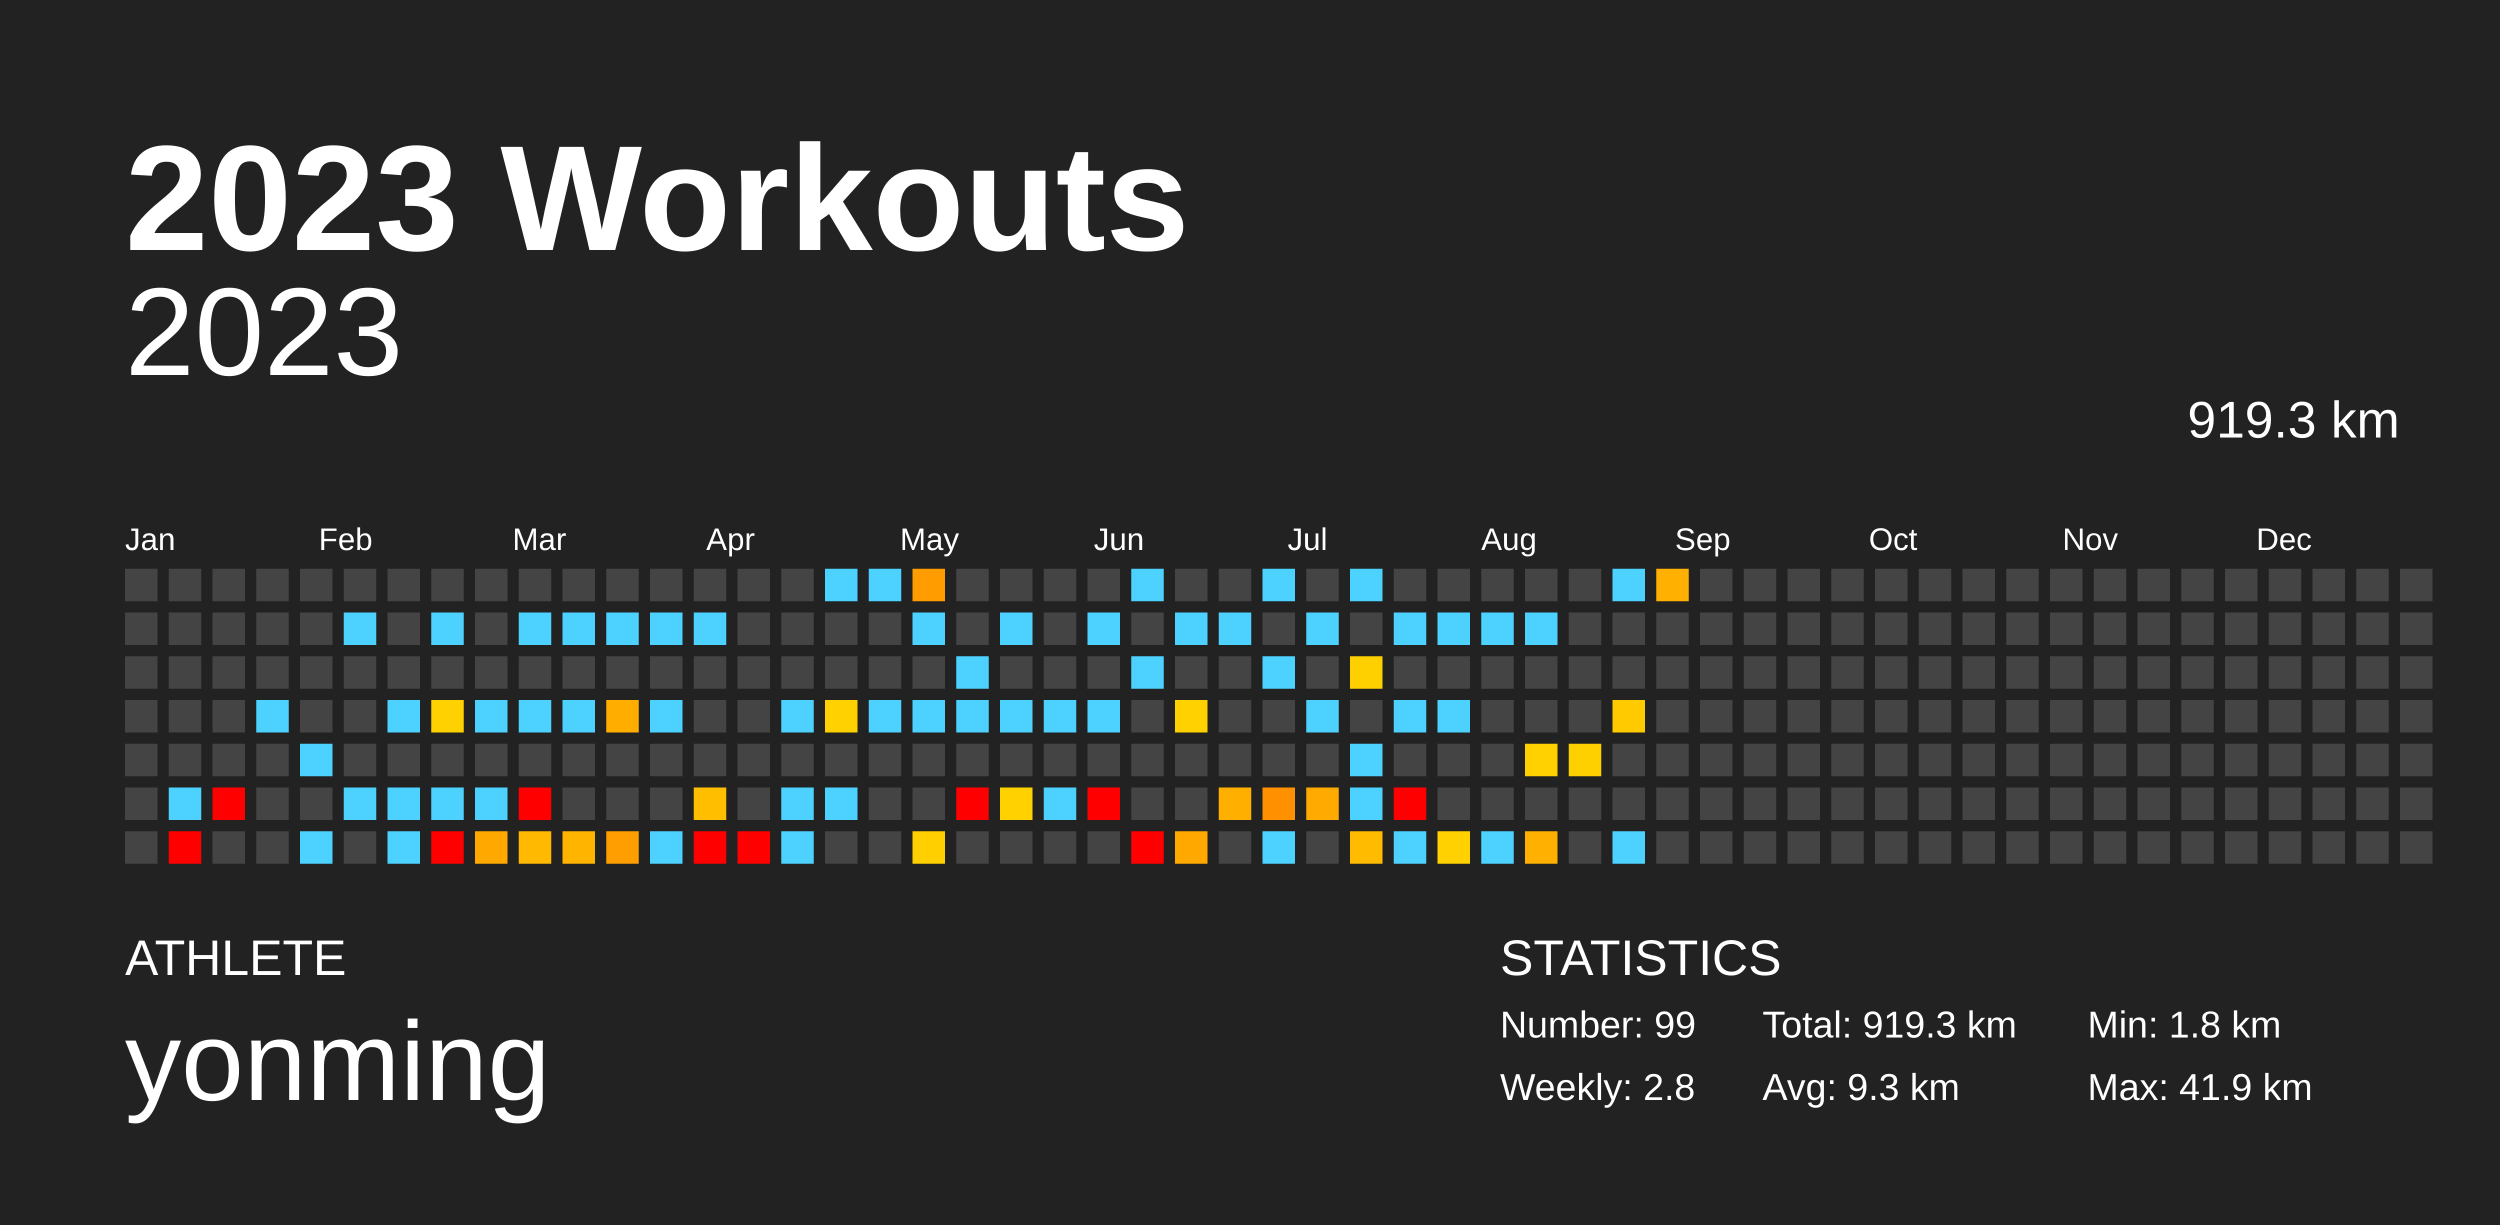
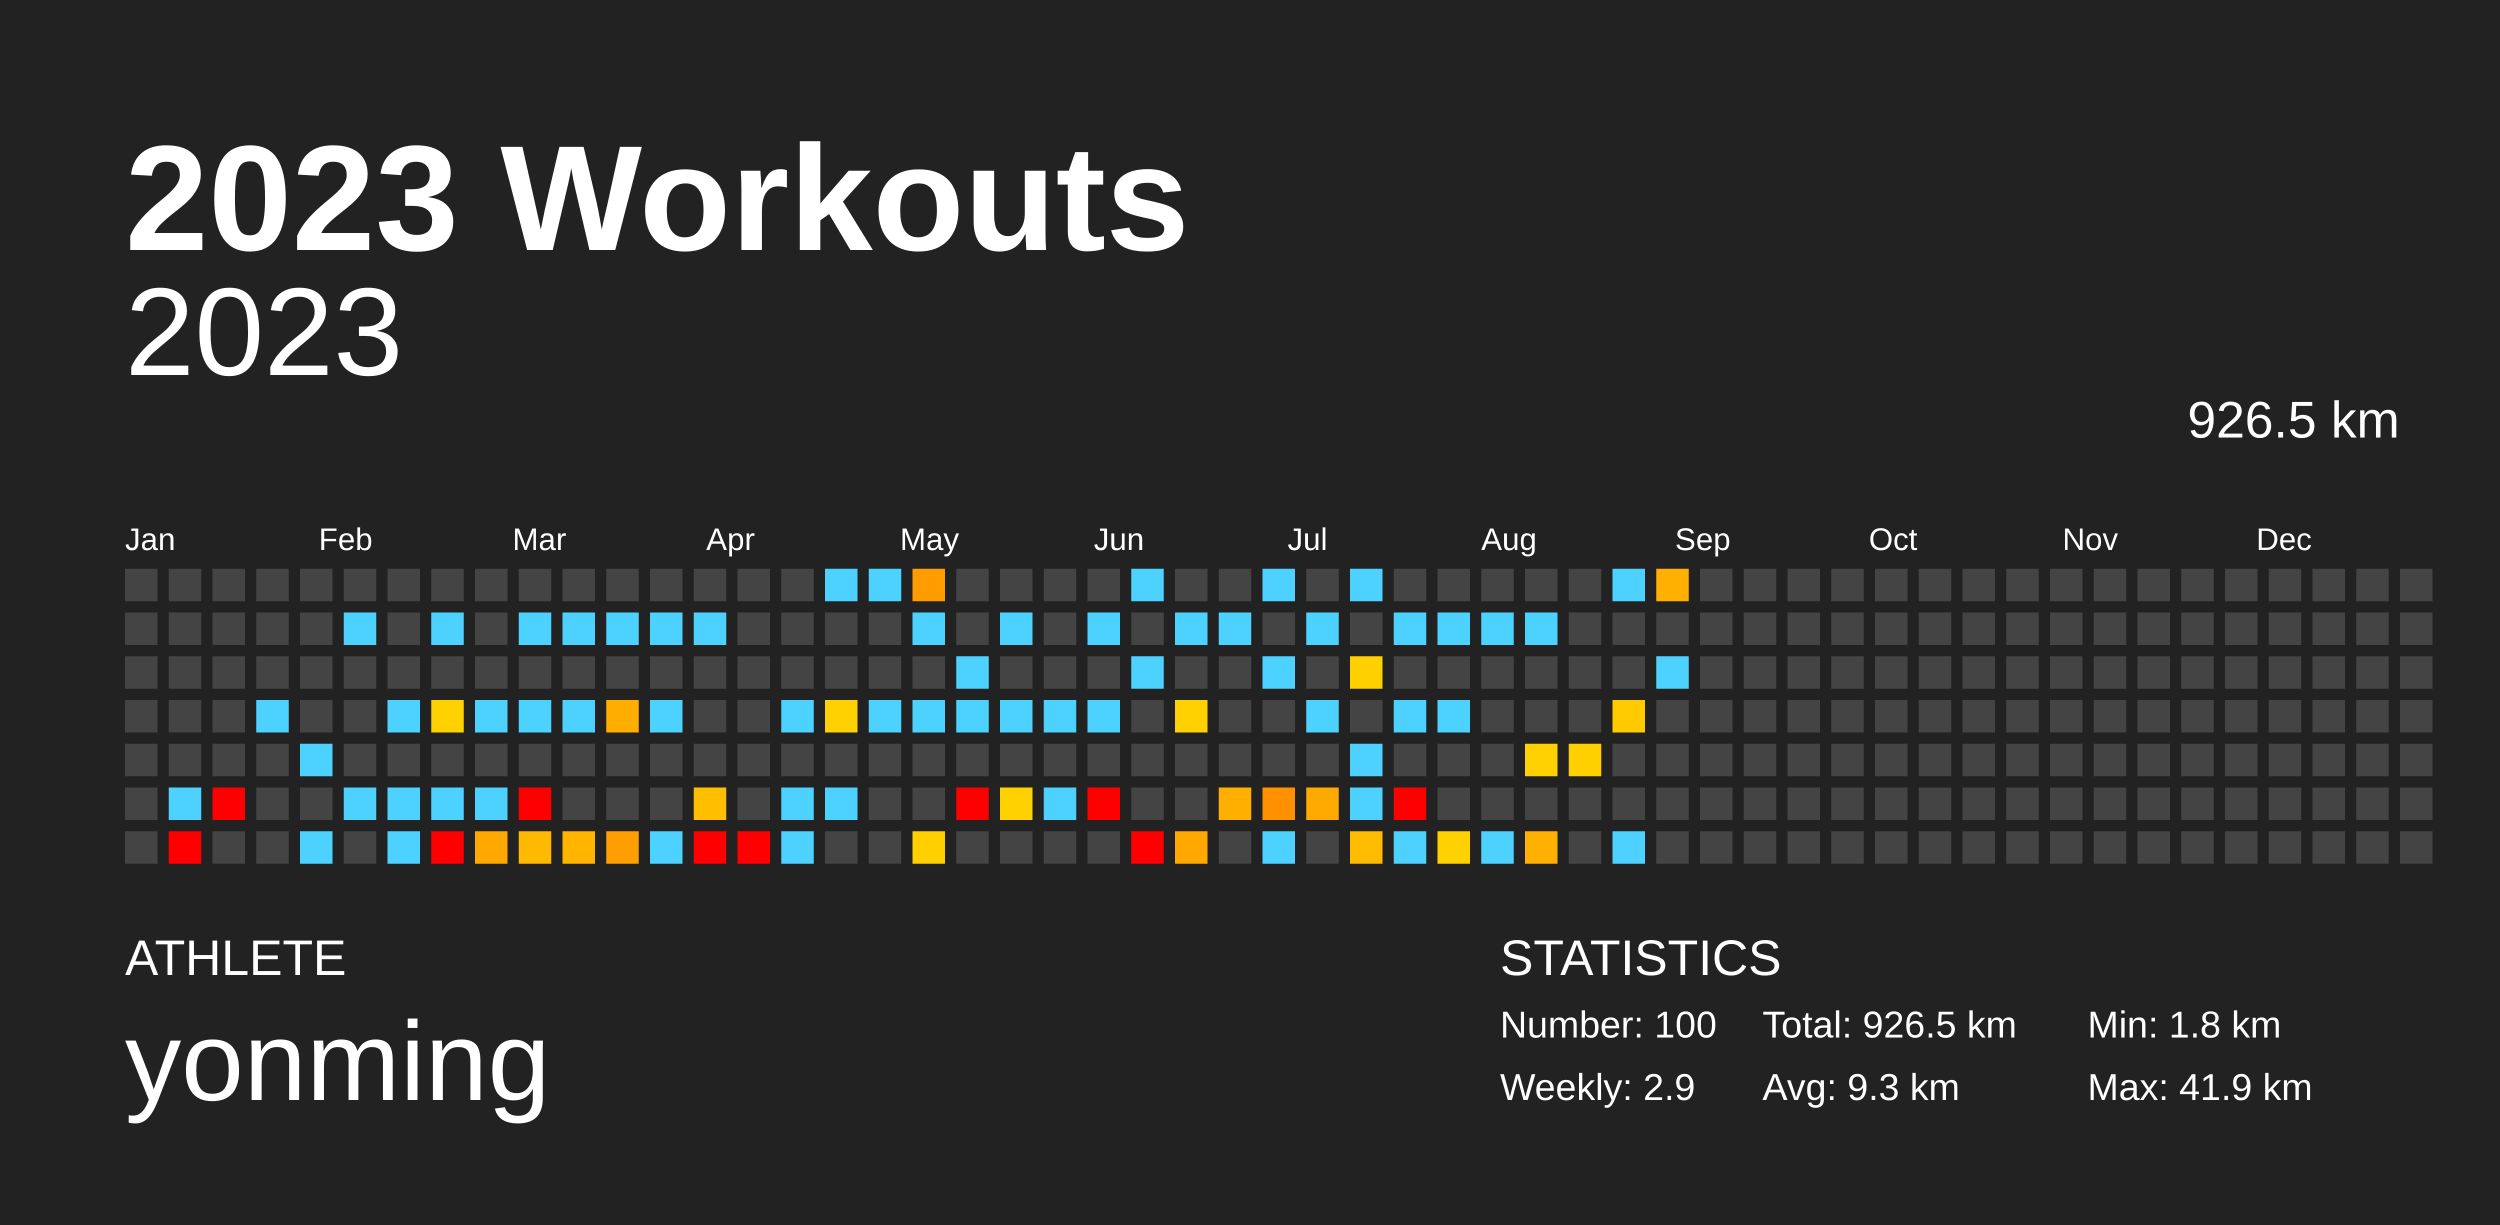
<svg xmlns="http://www.w3.org/2000/svg" baseProfile="full" height="98mm" version="1.1" viewBox="0,0,200,98" width="200mm">
  <defs />
  <rect fill="#222222" height="98" width="200" x="0" y="0" />
  <text fill="#FFFFFF" style="font-size:12px; font-family:Arial; font-weight:bold;" x="10" y="20">2023 Workouts</text>
  <text fill="#FFFFFF" style="font-size:4px; font-family:Arial" x="10" y="78">ATHLETE</text>
  <text fill="#FFFFFF" style="font-size:9px; font-family:Arial" x="10" y="88">yonming</text>
  <text fill="#FFFFFF" style="font-size:4px; font-family:Arial" x="120" y="78">STATISTICS</text>
-   <text fill="#FFFFFF" style="font-size:3px; font-family:Arial" x="120" y="83">Number: 99</text>
-   <text fill="#FFFFFF" style="font-size:3px; font-family:Arial" x="120" y="88">Weekly: 2.8</text>
-   <text fill="#FFFFFF" style="font-size:3px; font-family:Arial" x="141" y="83">Total: 919.3 km</text>
+   <text fill="#FFFFFF" style="font-size:3px; font-family:Arial" x="120" y="83">Number: 100</text>
+   <text fill="#FFFFFF" style="font-size:3px; font-family:Arial" x="120" y="88">Weekly: 2.9</text>
+   <text fill="#FFFFFF" style="font-size:3px; font-family:Arial" x="141" y="83">Total: 926.5 km</text>
  <text fill="#FFFFFF" style="font-size:3px; font-family:Arial" x="141" y="88">Avg: 9.3 km</text>
  <text fill="#FFFFFF" style="font-size:3px; font-family:Arial" x="167" y="83">Min: 1.8 km</text>
  <text fill="#FFFFFF" style="font-size:3px; font-family:Arial" x="167" y="88">Max: 41.9 km</text>
  <text alignment-baseline="hanging" fill="#FFFFFF" style="font-size:10.0px; font-family:Arial;" x="10" y="30">2023</text>
-   <text alignment-baseline="hanging" fill="#FFFFFF" style="font-size:4.125px; font-family:Arial;" x="175" y="35">919.3 km</text>
+   <text alignment-baseline="hanging" fill="#FFFFFF" style="font-size:4.125px; font-family:Arial;" x="175" y="35">926.5 km</text>
  <text fill="#FFFFFF" style="font-size:2.5px; font-family:Arial" x="10.0" y="44">Jan</text>
  <text fill="#FFFFFF" style="font-size:2.5px; font-family:Arial" x="25.5" y="44">Feb</text>
  <text fill="#FFFFFF" style="font-size:2.5px; font-family:Arial" x="41.0" y="44">Mar</text>
  <text fill="#FFFFFF" style="font-size:2.5px; font-family:Arial" x="56.5" y="44">Apr</text>
  <text fill="#FFFFFF" style="font-size:2.5px; font-family:Arial" x="72.0" y="44">May</text>
  <text fill="#FFFFFF" style="font-size:2.5px; font-family:Arial" x="87.5" y="44">Jun</text>
  <text fill="#FFFFFF" style="font-size:2.5px; font-family:Arial" x="103.0" y="44">Jul</text>
  <text fill="#FFFFFF" style="font-size:2.5px; font-family:Arial" x="118.5" y="44">Aug</text>
  <text fill="#FFFFFF" style="font-size:2.5px; font-family:Arial" x="134.0" y="44">Sep</text>
  <text fill="#FFFFFF" style="font-size:2.5px; font-family:Arial" x="149.5" y="44">Oct</text>
  <text fill="#FFFFFF" style="font-size:2.5px; font-family:Arial" x="165.0" y="44">Nov</text>
  <text fill="#FFFFFF" style="font-size:2.5px; font-family:Arial" x="180.5" y="44">Dec</text>
  <rect fill="#444444" height="2.6" width="2.6" x="10.0" y="45.5" />
  <rect fill="#444444" height="2.6" width="2.6" x="10.0" y="49.0" />
  <rect fill="#444444" height="2.6" width="2.6" x="10.0" y="52.5" />
  <rect fill="#444444" height="2.6" width="2.6" x="10.0" y="56.0" />
  <rect fill="#444444" height="2.6" width="2.6" x="10.0" y="59.5" />
  <rect fill="#444444" height="2.6" width="2.6" x="10.0" y="63.0" />
  <rect fill="#444444" height="2.6" width="2.6" x="10.0" y="66.5" />
  <rect fill="#444444" height="2.6" width="2.6" x="13.5" y="45.5" />
  <rect fill="#444444" height="2.6" width="2.6" x="13.5" y="49.0" />
  <rect fill="#444444" height="2.6" width="2.6" x="13.5" y="52.5" />
  <rect fill="#444444" height="2.6" width="2.6" x="13.5" y="56.0" />
  <rect fill="#444444" height="2.6" width="2.6" x="13.5" y="59.5" />
  <rect fill="#4dd2ff" height="2.6" width="2.6" x="13.5" y="63.0" />
  <rect fill="red" height="2.6" width="2.6" x="13.5" y="66.5" />
  <rect fill="#444444" height="2.6" width="2.6" x="17.0" y="45.5" />
  <rect fill="#444444" height="2.6" width="2.6" x="17.0" y="49.0" />
  <rect fill="#444444" height="2.6" width="2.6" x="17.0" y="52.5" />
  <rect fill="#444444" height="2.6" width="2.6" x="17.0" y="56.0" />
  <rect fill="#444444" height="2.6" width="2.6" x="17.0" y="59.5" />
  <rect fill="red" height="2.6" width="2.6" x="17.0" y="63.0" />
  <rect fill="#444444" height="2.6" width="2.6" x="17.0" y="66.5" />
  <rect fill="#444444" height="2.6" width="2.6" x="20.5" y="45.5" />
  <rect fill="#444444" height="2.6" width="2.6" x="20.5" y="49.0" />
  <rect fill="#444444" height="2.6" width="2.6" x="20.5" y="52.5" />
  <rect fill="#4dd2ff" height="2.6" width="2.6" x="20.5" y="56.0" />
  <rect fill="#444444" height="2.6" width="2.6" x="20.5" y="59.5" />
  <rect fill="#444444" height="2.6" width="2.6" x="20.5" y="63.0" />
  <rect fill="#444444" height="2.6" width="2.6" x="20.5" y="66.5" />
  <rect fill="#444444" height="2.6" width="2.6" x="24.0" y="45.5" />
  <rect fill="#444444" height="2.6" width="2.6" x="24.0" y="49.0" />
  <rect fill="#444444" height="2.6" width="2.6" x="24.0" y="52.5" />
  <rect fill="#444444" height="2.6" width="2.6" x="24.0" y="56.0" />
  <rect fill="#4dd2ff" height="2.6" width="2.6" x="24.0" y="59.5" />
  <rect fill="#444444" height="2.6" width="2.6" x="24.0" y="63.0" />
  <rect fill="#4dd2ff" height="2.6" width="2.6" x="24.0" y="66.5" />
  <rect fill="#444444" height="2.6" width="2.6" x="27.5" y="45.5" />
  <rect fill="#4dd2ff" height="2.6" width="2.6" x="27.5" y="49.0" />
  <rect fill="#444444" height="2.6" width="2.6" x="27.5" y="52.5" />
  <rect fill="#444444" height="2.6" width="2.6" x="27.5" y="56.0" />
  <rect fill="#444444" height="2.6" width="2.6" x="27.5" y="59.5" />
  <rect fill="#4dd2ff" height="2.6" width="2.6" x="27.5" y="63.0" />
  <rect fill="#444444" height="2.6" width="2.6" x="27.5" y="66.5" />
  <rect fill="#444444" height="2.6" width="2.6" x="31.0" y="45.5" />
  <rect fill="#444444" height="2.6" width="2.6" x="31.0" y="49.0" />
  <rect fill="#444444" height="2.6" width="2.6" x="31.0" y="52.5" />
  <rect fill="#4dd2ff" height="2.6" width="2.6" x="31.0" y="56.0" />
  <rect fill="#444444" height="2.6" width="2.6" x="31.0" y="59.5" />
  <rect fill="#4dd2ff" height="2.6" width="2.6" x="31.0" y="63.0" />
  <rect fill="#4dd2ff" height="2.6" width="2.6" x="31.0" y="66.5" />
  <rect fill="#444444" height="2.6" width="2.6" x="34.5" y="45.5" />
  <rect fill="#4dd2ff" height="2.6" width="2.6" x="34.5" y="49.0" />
  <rect fill="#444444" height="2.6" width="2.6" x="34.5" y="52.5" />
  <rect fill="#ffd100" height="2.6" width="2.6" x="34.5" y="56.0" />
  <rect fill="#444444" height="2.6" width="2.6" x="34.5" y="59.5" />
  <rect fill="#4dd2ff" height="2.6" width="2.6" x="34.5" y="63.0" />
  <rect fill="red" height="2.6" width="2.6" x="34.5" y="66.5" />
  <rect fill="#444444" height="2.6" width="2.6" x="38.0" y="45.5" />
  <rect fill="#444444" height="2.6" width="2.6" x="38.0" y="49.0" />
  <rect fill="#444444" height="2.6" width="2.6" x="38.0" y="52.5" />
  <rect fill="#4dd2ff" height="2.6" width="2.6" x="38.0" y="56.0" />
  <rect fill="#444444" height="2.6" width="2.6" x="38.0" y="59.5" />
  <rect fill="#4dd2ff" height="2.6" width="2.6" x="38.0" y="63.0" />
  <rect fill="#ffa900" height="2.6" width="2.6" x="38.0" y="66.5" />
  <rect fill="#444444" height="2.6" width="2.6" x="41.5" y="45.5" />
  <rect fill="#4dd2ff" height="2.6" width="2.6" x="41.5" y="49.0" />
  <rect fill="#444444" height="2.6" width="2.6" x="41.5" y="52.5" />
  <rect fill="#4dd2ff" height="2.6" width="2.6" x="41.5" y="56.0" />
  <rect fill="#444444" height="2.6" width="2.6" x="41.5" y="59.5" />
  <rect fill="red" height="2.6" width="2.6" x="41.5" y="63.0" />
  <rect fill="#ffb900" height="2.6" width="2.6" x="41.5" y="66.5" />
  <rect fill="#444444" height="2.6" width="2.6" x="45.0" y="45.5" />
  <rect fill="#4dd2ff" height="2.6" width="2.6" x="45.0" y="49.0" />
  <rect fill="#444444" height="2.6" width="2.6" x="45.0" y="52.5" />
  <rect fill="#4dd2ff" height="2.6" width="2.6" x="45.0" y="56.0" />
  <rect fill="#444444" height="2.6" width="2.6" x="45.0" y="59.5" />
  <rect fill="#444444" height="2.6" width="2.6" x="45.0" y="63.0" />
  <rect fill="#ffb400" height="2.6" width="2.6" x="45.0" y="66.5" />
  <rect fill="#444444" height="2.6" width="2.6" x="48.5" y="45.5" />
  <rect fill="#4dd2ff" height="2.6" width="2.6" x="48.5" y="49.0" />
  <rect fill="#444444" height="2.6" width="2.6" x="48.5" y="52.5" />
  <rect fill="#ffae00" height="2.6" width="2.6" x="48.5" y="56.0" />
  <rect fill="#444444" height="2.6" width="2.6" x="48.5" y="59.5" />
  <rect fill="#444444" height="2.6" width="2.6" x="48.5" y="63.0" />
  <rect fill="#ff9e00" height="2.6" width="2.6" x="48.5" y="66.5" />
  <rect fill="#444444" height="2.6" width="2.6" x="52.0" y="45.5" />
  <rect fill="#4dd2ff" height="2.6" width="2.6" x="52.0" y="49.0" />
  <rect fill="#444444" height="2.6" width="2.6" x="52.0" y="52.5" />
  <rect fill="#4dd2ff" height="2.6" width="2.6" x="52.0" y="56.0" />
  <rect fill="#444444" height="2.6" width="2.6" x="52.0" y="59.5" />
  <rect fill="#444444" height="2.6" width="2.6" x="52.0" y="63.0" />
  <rect fill="#4dd2ff" height="2.6" width="2.6" x="52.0" y="66.5" />
  <rect fill="#444444" height="2.6" width="2.6" x="55.5" y="45.5" />
  <rect fill="#4dd2ff" height="2.6" width="2.6" x="55.5" y="49.0" />
  <rect fill="#444444" height="2.6" width="2.6" x="55.5" y="52.5" />
  <rect fill="#444444" height="2.6" width="2.6" x="55.5" y="56.0" />
  <rect fill="#444444" height="2.6" width="2.6" x="55.5" y="59.5" />
  <rect fill="#ffbf00" height="2.6" width="2.6" x="55.5" y="63.0" />
  <rect fill="red" height="2.6" width="2.6" x="55.5" y="66.5" />
  <rect fill="#444444" height="2.6" width="2.6" x="59.0" y="45.5" />
  <rect fill="#444444" height="2.6" width="2.6" x="59.0" y="49.0" />
  <rect fill="#444444" height="2.6" width="2.6" x="59.0" y="52.5" />
  <rect fill="#444444" height="2.6" width="2.6" x="59.0" y="56.0" />
  <rect fill="#444444" height="2.6" width="2.6" x="59.0" y="59.5" />
  <rect fill="#444444" height="2.6" width="2.6" x="59.0" y="63.0" />
  <rect fill="red" height="2.6" width="2.6" x="59.0" y="66.5" />
  <rect fill="#444444" height="2.6" width="2.6" x="62.5" y="45.5" />
  <rect fill="#444444" height="2.6" width="2.6" x="62.5" y="49.0" />
  <rect fill="#444444" height="2.6" width="2.6" x="62.5" y="52.5" />
  <rect fill="#4dd2ff" height="2.6" width="2.6" x="62.5" y="56.0" />
  <rect fill="#444444" height="2.6" width="2.6" x="62.5" y="59.5" />
  <rect fill="#4dd2ff" height="2.6" width="2.6" x="62.5" y="63.0" />
  <rect fill="#4dd2ff" height="2.6" width="2.6" x="62.5" y="66.5" />
  <rect fill="#4dd2ff" height="2.6" width="2.6" x="66.0" y="45.5" />
  <rect fill="#444444" height="2.6" width="2.6" x="66.0" y="49.0" />
  <rect fill="#444444" height="2.6" width="2.6" x="66.0" y="52.5" />
  <rect fill="#ffd100" height="2.6" width="2.6" x="66.0" y="56.0" />
  <rect fill="#444444" height="2.6" width="2.6" x="66.0" y="59.5" />
  <rect fill="#4dd2ff" height="2.6" width="2.6" x="66.0" y="63.0" />
  <rect fill="#444444" height="2.6" width="2.6" x="66.0" y="66.5" />
  <rect fill="#4dd2ff" height="2.6" width="2.6" x="69.5" y="45.5" />
  <rect fill="#444444" height="2.6" width="2.6" x="69.5" y="49.0" />
  <rect fill="#444444" height="2.6" width="2.6" x="69.5" y="52.5" />
  <rect fill="#4dd2ff" height="2.6" width="2.6" x="69.5" y="56.0" />
  <rect fill="#444444" height="2.6" width="2.6" x="69.5" y="59.5" />
  <rect fill="#444444" height="2.6" width="2.6" x="69.5" y="63.0" />
  <rect fill="#444444" height="2.6" width="2.6" x="69.5" y="66.5" />
  <rect fill="#ff9c00" height="2.6" width="2.6" x="73.0" y="45.5" />
  <rect fill="#4dd2ff" height="2.6" width="2.6" x="73.0" y="49.0" />
  <rect fill="#444444" height="2.6" width="2.6" x="73.0" y="52.5" />
  <rect fill="#4dd2ff" height="2.6" width="2.6" x="73.0" y="56.0" />
  <rect fill="#444444" height="2.6" width="2.6" x="73.0" y="59.5" />
  <rect fill="#444444" height="2.6" width="2.6" x="73.0" y="63.0" />
  <rect fill="#ffcf00" height="2.6" width="2.6" x="73.0" y="66.5" />
  <rect fill="#444444" height="2.6" width="2.6" x="76.5" y="45.5" />
  <rect fill="#444444" height="2.6" width="2.6" x="76.5" y="49.0" />
  <rect fill="#4dd2ff" height="2.6" width="2.6" x="76.5" y="52.5" />
  <rect fill="#4dd2ff" height="2.6" width="2.6" x="76.5" y="56.0" />
  <rect fill="#444444" height="2.6" width="2.6" x="76.5" y="59.5" />
  <rect fill="red" height="2.6" width="2.6" x="76.5" y="63.0" />
  <rect fill="#444444" height="2.6" width="2.6" x="76.5" y="66.5" />
  <rect fill="#444444" height="2.6" width="2.6" x="80.0" y="45.5" />
  <rect fill="#4dd2ff" height="2.6" width="2.6" x="80.0" y="49.0" />
  <rect fill="#444444" height="2.6" width="2.6" x="80.0" y="52.5" />
  <rect fill="#4dd2ff" height="2.6" width="2.6" x="80.0" y="56.0" />
  <rect fill="#444444" height="2.6" width="2.6" x="80.0" y="59.5" />
  <rect fill="#ffd100" height="2.6" width="2.6" x="80.0" y="63.0" />
  <rect fill="#444444" height="2.6" width="2.6" x="80.0" y="66.5" />
  <rect fill="#444444" height="2.6" width="2.6" x="83.5" y="45.5" />
  <rect fill="#444444" height="2.6" width="2.6" x="83.5" y="49.0" />
  <rect fill="#444444" height="2.6" width="2.6" x="83.5" y="52.5" />
  <rect fill="#4dd2ff" height="2.6" width="2.6" x="83.5" y="56.0" />
  <rect fill="#444444" height="2.6" width="2.6" x="83.5" y="59.5" />
  <rect fill="#4dd2ff" height="2.6" width="2.6" x="83.5" y="63.0" />
  <rect fill="#444444" height="2.6" width="2.6" x="83.5" y="66.5" />
  <rect fill="#444444" height="2.6" width="2.6" x="87.0" y="45.5" />
  <rect fill="#4dd2ff" height="2.6" width="2.6" x="87.0" y="49.0" />
  <rect fill="#444444" height="2.6" width="2.6" x="87.0" y="52.5" />
  <rect fill="#4dd2ff" height="2.6" width="2.6" x="87.0" y="56.0" />
  <rect fill="#444444" height="2.6" width="2.6" x="87.0" y="59.5" />
  <rect fill="red" height="2.6" width="2.6" x="87.0" y="63.0" />
  <rect fill="#444444" height="2.6" width="2.6" x="87.0" y="66.5" />
  <rect fill="#4dd2ff" height="2.6" width="2.6" x="90.5" y="45.5" />
  <rect fill="#444444" height="2.6" width="2.6" x="90.5" y="49.0" />
  <rect fill="#4dd2ff" height="2.6" width="2.6" x="90.5" y="52.5" />
  <rect fill="#444444" height="2.6" width="2.6" x="90.5" y="56.0" />
  <rect fill="#444444" height="2.6" width="2.6" x="90.5" y="59.5" />
  <rect fill="#444444" height="2.6" width="2.6" x="90.5" y="63.0" />
  <rect fill="red" height="2.6" width="2.6" x="90.5" y="66.5" />
  <rect fill="#444444" height="2.6" width="2.6" x="94.0" y="45.5" />
  <rect fill="#4dd2ff" height="2.6" width="2.6" x="94.0" y="49.0" />
  <rect fill="#444444" height="2.6" width="2.6" x="94.0" y="52.5" />
  <rect fill="#ffd100" height="2.6" width="2.6" x="94.0" y="56.0" />
  <rect fill="#444444" height="2.6" width="2.6" x="94.0" y="59.5" />
  <rect fill="#444444" height="2.6" width="2.6" x="94.0" y="63.0" />
  <rect fill="#ffa900" height="2.6" width="2.6" x="94.0" y="66.5" />
  <rect fill="#444444" height="2.6" width="2.6" x="97.5" y="45.5" />
  <rect fill="#4dd2ff" height="2.6" width="2.6" x="97.5" y="49.0" />
  <rect fill="#444444" height="2.6" width="2.6" x="97.5" y="52.5" />
  <rect fill="#444444" height="2.6" width="2.6" x="97.5" y="56.0" />
  <rect fill="#444444" height="2.6" width="2.6" x="97.5" y="59.5" />
  <rect fill="#ffaf00" height="2.6" width="2.6" x="97.5" y="63.0" />
  <rect fill="#444444" height="2.6" width="2.6" x="97.5" y="66.5" />
  <rect fill="#4dd2ff" height="2.6" width="2.6" x="101.0" y="45.5" />
  <rect fill="#444444" height="2.6" width="2.6" x="101.0" y="49.0" />
  <rect fill="#4dd2ff" height="2.6" width="2.6" x="101.0" y="52.5" />
  <rect fill="#444444" height="2.6" width="2.6" x="101.0" y="56.0" />
  <rect fill="#444444" height="2.6" width="2.6" x="101.0" y="59.5" />
  <rect fill="#ff9100" height="2.6" width="2.6" x="101.0" y="63.0" />
  <rect fill="#4dd2ff" height="2.6" width="2.6" x="101.0" y="66.5" />
  <rect fill="#444444" height="2.6" width="2.6" x="104.5" y="45.5" />
  <rect fill="#4dd2ff" height="2.6" width="2.6" x="104.5" y="49.0" />
  <rect fill="#444444" height="2.6" width="2.6" x="104.5" y="52.5" />
  <rect fill="#4dd2ff" height="2.6" width="2.6" x="104.5" y="56.0" />
  <rect fill="#444444" height="2.6" width="2.6" x="104.5" y="59.5" />
  <rect fill="#ffaa00" height="2.6" width="2.6" x="104.5" y="63.0" />
  <rect fill="#444444" height="2.6" width="2.6" x="104.5" y="66.5" />
  <rect fill="#4dd2ff" height="2.6" width="2.6" x="108.0" y="45.5" />
  <rect fill="#444444" height="2.6" width="2.6" x="108.0" y="49.0" />
  <rect fill="#ffd000" height="2.6" width="2.6" x="108.0" y="52.5" />
  <rect fill="#444444" height="2.6" width="2.6" x="108.0" y="56.0" />
  <rect fill="#4dd2ff" height="2.6" width="2.6" x="108.0" y="59.5" />
  <rect fill="#4dd2ff" height="2.6" width="2.6" x="108.0" y="63.0" />
  <rect fill="#ffbb00" height="2.6" width="2.6" x="108.0" y="66.5" />
  <rect fill="#444444" height="2.6" width="2.6" x="111.5" y="45.5" />
  <rect fill="#4dd2ff" height="2.6" width="2.6" x="111.5" y="49.0" />
  <rect fill="#444444" height="2.6" width="2.6" x="111.5" y="52.5" />
  <rect fill="#4dd2ff" height="2.6" width="2.6" x="111.5" y="56.0" />
  <rect fill="#444444" height="2.6" width="2.6" x="111.5" y="59.5" />
  <rect fill="red" height="2.6" width="2.6" x="111.5" y="63.0" />
  <rect fill="#4dd2ff" height="2.6" width="2.6" x="111.5" y="66.5" />
  <rect fill="#444444" height="2.6" width="2.6" x="115.0" y="45.5" />
  <rect fill="#4dd2ff" height="2.6" width="2.6" x="115.0" y="49.0" />
  <rect fill="#444444" height="2.6" width="2.6" x="115.0" y="52.5" />
  <rect fill="#4dd2ff" height="2.6" width="2.6" x="115.0" y="56.0" />
  <rect fill="#444444" height="2.6" width="2.6" x="115.0" y="59.5" />
  <rect fill="#444444" height="2.6" width="2.6" x="115.0" y="63.0" />
  <rect fill="#ffd100" height="2.6" width="2.6" x="115.0" y="66.5" />
  <rect fill="#444444" height="2.6" width="2.6" x="118.5" y="45.5" />
  <rect fill="#4dd2ff" height="2.6" width="2.6" x="118.5" y="49.0" />
  <rect fill="#444444" height="2.6" width="2.6" x="118.5" y="52.5" />
  <rect fill="#444444" height="2.6" width="2.6" x="118.5" y="56.0" />
  <rect fill="#444444" height="2.6" width="2.6" x="118.5" y="59.5" />
  <rect fill="#444444" height="2.6" width="2.6" x="118.5" y="63.0" />
  <rect fill="#4dd2ff" height="2.6" width="2.6" x="118.5" y="66.5" />
  <rect fill="#444444" height="2.6" width="2.6" x="122.0" y="45.5" />
  <rect fill="#4dd2ff" height="2.6" width="2.6" x="122.0" y="49.0" />
  <rect fill="#444444" height="2.6" width="2.6" x="122.0" y="52.5" />
  <rect fill="#444444" height="2.6" width="2.6" x="122.0" y="56.0" />
  <rect fill="#ffd100" height="2.6" width="2.6" x="122.0" y="59.5" />
  <rect fill="#444444" height="2.6" width="2.6" x="122.0" y="63.0" />
  <rect fill="#ffb000" height="2.6" width="2.6" x="122.0" y="66.5" />
  <rect fill="#444444" height="2.6" width="2.6" x="125.5" y="45.5" />
  <rect fill="#444444" height="2.6" width="2.6" x="125.5" y="49.0" />
  <rect fill="#444444" height="2.6" width="2.6" x="125.5" y="52.5" />
  <rect fill="#444444" height="2.6" width="2.6" x="125.5" y="56.0" />
  <rect fill="#ffd000" height="2.6" width="2.6" x="125.5" y="59.5" />
  <rect fill="#444444" height="2.6" width="2.6" x="125.5" y="63.0" />
  <rect fill="#444444" height="2.6" width="2.6" x="125.5" y="66.5" />
  <rect fill="#4dd2ff" height="2.6" width="2.6" x="129.0" y="45.5" />
  <rect fill="#444444" height="2.6" width="2.6" x="129.0" y="49.0" />
  <rect fill="#444444" height="2.6" width="2.6" x="129.0" y="52.5" />
  <rect fill="#ffca00" height="2.6" width="2.6" x="129.0" y="56.0" />
  <rect fill="#444444" height="2.6" width="2.6" x="129.0" y="59.5" />
  <rect fill="#444444" height="2.6" width="2.6" x="129.0" y="63.0" />
  <rect fill="#4dd2ff" height="2.6" width="2.6" x="129.0" y="66.5" />
  <rect fill="#ffb000" height="2.6" width="2.6" x="132.5" y="45.5" />
  <rect fill="#444444" height="2.6" width="2.6" x="132.5" y="49.0" />
-   <rect fill="#444444" height="2.6" width="2.6" x="132.5" y="52.5" />
+   <rect fill="#4dd2ff" height="2.6" width="2.6" x="132.5" y="52.5" />
  <rect fill="#444444" height="2.6" width="2.6" x="132.5" y="56.0" />
  <rect fill="#444444" height="2.6" width="2.6" x="132.5" y="59.5" />
  <rect fill="#444444" height="2.6" width="2.6" x="132.5" y="63.0" />
  <rect fill="#444444" height="2.6" width="2.6" x="132.5" y="66.5" />
  <rect fill="#444444" height="2.6" width="2.6" x="136.0" y="45.5" />
  <rect fill="#444444" height="2.6" width="2.6" x="136.0" y="49.0" />
  <rect fill="#444444" height="2.6" width="2.6" x="136.0" y="52.5" />
  <rect fill="#444444" height="2.6" width="2.6" x="136.0" y="56.0" />
  <rect fill="#444444" height="2.6" width="2.6" x="136.0" y="59.5" />
  <rect fill="#444444" height="2.6" width="2.6" x="136.0" y="63.0" />
  <rect fill="#444444" height="2.6" width="2.6" x="136.0" y="66.5" />
  <rect fill="#444444" height="2.6" width="2.6" x="139.5" y="45.5" />
  <rect fill="#444444" height="2.6" width="2.6" x="139.5" y="49.0" />
  <rect fill="#444444" height="2.6" width="2.6" x="139.5" y="52.5" />
  <rect fill="#444444" height="2.6" width="2.6" x="139.5" y="56.0" />
  <rect fill="#444444" height="2.6" width="2.6" x="139.5" y="59.5" />
  <rect fill="#444444" height="2.6" width="2.6" x="139.5" y="63.0" />
  <rect fill="#444444" height="2.6" width="2.6" x="139.5" y="66.5" />
  <rect fill="#444444" height="2.6" width="2.6" x="143.0" y="45.5" />
  <rect fill="#444444" height="2.6" width="2.6" x="143.0" y="49.0" />
  <rect fill="#444444" height="2.6" width="2.6" x="143.0" y="52.5" />
  <rect fill="#444444" height="2.6" width="2.6" x="143.0" y="56.0" />
  <rect fill="#444444" height="2.6" width="2.6" x="143.0" y="59.5" />
  <rect fill="#444444" height="2.6" width="2.6" x="143.0" y="63.0" />
  <rect fill="#444444" height="2.6" width="2.6" x="143.0" y="66.5" />
  <rect fill="#444444" height="2.6" width="2.6" x="146.5" y="45.5" />
  <rect fill="#444444" height="2.6" width="2.6" x="146.5" y="49.0" />
  <rect fill="#444444" height="2.6" width="2.6" x="146.5" y="52.5" />
  <rect fill="#444444" height="2.6" width="2.6" x="146.5" y="56.0" />
  <rect fill="#444444" height="2.6" width="2.6" x="146.5" y="59.5" />
  <rect fill="#444444" height="2.6" width="2.6" x="146.5" y="63.0" />
  <rect fill="#444444" height="2.6" width="2.6" x="146.5" y="66.5" />
  <rect fill="#444444" height="2.6" width="2.6" x="150.0" y="45.5" />
  <rect fill="#444444" height="2.6" width="2.6" x="150.0" y="49.0" />
  <rect fill="#444444" height="2.6" width="2.6" x="150.0" y="52.5" />
  <rect fill="#444444" height="2.6" width="2.6" x="150.0" y="56.0" />
  <rect fill="#444444" height="2.6" width="2.6" x="150.0" y="59.5" />
  <rect fill="#444444" height="2.6" width="2.6" x="150.0" y="63.0" />
  <rect fill="#444444" height="2.6" width="2.6" x="150.0" y="66.5" />
  <rect fill="#444444" height="2.6" width="2.6" x="153.5" y="45.5" />
  <rect fill="#444444" height="2.6" width="2.6" x="153.5" y="49.0" />
  <rect fill="#444444" height="2.6" width="2.6" x="153.5" y="52.5" />
  <rect fill="#444444" height="2.6" width="2.6" x="153.5" y="56.0" />
  <rect fill="#444444" height="2.6" width="2.6" x="153.5" y="59.5" />
  <rect fill="#444444" height="2.6" width="2.6" x="153.5" y="63.0" />
  <rect fill="#444444" height="2.6" width="2.6" x="153.5" y="66.5" />
  <rect fill="#444444" height="2.6" width="2.6" x="157.0" y="45.5" />
  <rect fill="#444444" height="2.6" width="2.6" x="157.0" y="49.0" />
  <rect fill="#444444" height="2.6" width="2.6" x="157.0" y="52.5" />
  <rect fill="#444444" height="2.6" width="2.6" x="157.0" y="56.0" />
  <rect fill="#444444" height="2.6" width="2.6" x="157.0" y="59.5" />
  <rect fill="#444444" height="2.6" width="2.6" x="157.0" y="63.0" />
  <rect fill="#444444" height="2.6" width="2.6" x="157.0" y="66.5" />
  <rect fill="#444444" height="2.6" width="2.6" x="160.5" y="45.5" />
  <rect fill="#444444" height="2.6" width="2.6" x="160.5" y="49.0" />
  <rect fill="#444444" height="2.6" width="2.6" x="160.5" y="52.5" />
  <rect fill="#444444" height="2.6" width="2.6" x="160.5" y="56.0" />
  <rect fill="#444444" height="2.6" width="2.6" x="160.5" y="59.5" />
  <rect fill="#444444" height="2.6" width="2.6" x="160.5" y="63.0" />
  <rect fill="#444444" height="2.6" width="2.6" x="160.5" y="66.5" />
  <rect fill="#444444" height="2.6" width="2.6" x="164.0" y="45.5" />
  <rect fill="#444444" height="2.6" width="2.6" x="164.0" y="49.0" />
  <rect fill="#444444" height="2.6" width="2.6" x="164.0" y="52.5" />
  <rect fill="#444444" height="2.6" width="2.6" x="164.0" y="56.0" />
  <rect fill="#444444" height="2.6" width="2.6" x="164.0" y="59.5" />
  <rect fill="#444444" height="2.6" width="2.6" x="164.0" y="63.0" />
  <rect fill="#444444" height="2.6" width="2.6" x="164.0" y="66.5" />
  <rect fill="#444444" height="2.6" width="2.6" x="167.5" y="45.5" />
  <rect fill="#444444" height="2.6" width="2.6" x="167.5" y="49.0" />
  <rect fill="#444444" height="2.6" width="2.6" x="167.5" y="52.5" />
  <rect fill="#444444" height="2.6" width="2.6" x="167.5" y="56.0" />
  <rect fill="#444444" height="2.6" width="2.6" x="167.5" y="59.5" />
  <rect fill="#444444" height="2.6" width="2.6" x="167.5" y="63.0" />
  <rect fill="#444444" height="2.6" width="2.6" x="167.5" y="66.5" />
  <rect fill="#444444" height="2.6" width="2.6" x="171.0" y="45.5" />
  <rect fill="#444444" height="2.6" width="2.6" x="171.0" y="49.0" />
  <rect fill="#444444" height="2.6" width="2.6" x="171.0" y="52.5" />
  <rect fill="#444444" height="2.6" width="2.6" x="171.0" y="56.0" />
  <rect fill="#444444" height="2.6" width="2.6" x="171.0" y="59.5" />
  <rect fill="#444444" height="2.6" width="2.6" x="171.0" y="63.0" />
  <rect fill="#444444" height="2.6" width="2.6" x="171.0" y="66.5" />
  <rect fill="#444444" height="2.6" width="2.6" x="174.5" y="45.5" />
  <rect fill="#444444" height="2.6" width="2.6" x="174.5" y="49.0" />
  <rect fill="#444444" height="2.6" width="2.6" x="174.5" y="52.5" />
  <rect fill="#444444" height="2.6" width="2.6" x="174.5" y="56.0" />
  <rect fill="#444444" height="2.6" width="2.6" x="174.5" y="59.5" />
  <rect fill="#444444" height="2.6" width="2.6" x="174.5" y="63.0" />
  <rect fill="#444444" height="2.6" width="2.6" x="174.5" y="66.5" />
  <rect fill="#444444" height="2.6" width="2.6" x="178.0" y="45.5" />
  <rect fill="#444444" height="2.6" width="2.6" x="178.0" y="49.0" />
  <rect fill="#444444" height="2.6" width="2.6" x="178.0" y="52.5" />
  <rect fill="#444444" height="2.6" width="2.6" x="178.0" y="56.0" />
  <rect fill="#444444" height="2.6" width="2.6" x="178.0" y="59.5" />
  <rect fill="#444444" height="2.6" width="2.6" x="178.0" y="63.0" />
  <rect fill="#444444" height="2.6" width="2.6" x="178.0" y="66.5" />
  <rect fill="#444444" height="2.6" width="2.6" x="181.5" y="45.5" />
  <rect fill="#444444" height="2.6" width="2.6" x="181.5" y="49.0" />
  <rect fill="#444444" height="2.6" width="2.6" x="181.5" y="52.5" />
  <rect fill="#444444" height="2.6" width="2.6" x="181.5" y="56.0" />
  <rect fill="#444444" height="2.6" width="2.6" x="181.5" y="59.5" />
  <rect fill="#444444" height="2.6" width="2.6" x="181.5" y="63.0" />
  <rect fill="#444444" height="2.6" width="2.6" x="181.5" y="66.5" />
  <rect fill="#444444" height="2.6" width="2.6" x="185.0" y="45.5" />
  <rect fill="#444444" height="2.6" width="2.6" x="185.0" y="49.0" />
  <rect fill="#444444" height="2.6" width="2.6" x="185.0" y="52.5" />
  <rect fill="#444444" height="2.6" width="2.6" x="185.0" y="56.0" />
  <rect fill="#444444" height="2.6" width="2.6" x="185.0" y="59.5" />
  <rect fill="#444444" height="2.6" width="2.6" x="185.0" y="63.0" />
  <rect fill="#444444" height="2.6" width="2.6" x="185.0" y="66.5" />
  <rect fill="#444444" height="2.6" width="2.6" x="188.5" y="45.5" />
  <rect fill="#444444" height="2.6" width="2.6" x="188.5" y="49.0" />
  <rect fill="#444444" height="2.6" width="2.6" x="188.5" y="52.5" />
  <rect fill="#444444" height="2.6" width="2.6" x="188.5" y="56.0" />
  <rect fill="#444444" height="2.6" width="2.6" x="188.5" y="59.5" />
  <rect fill="#444444" height="2.6" width="2.6" x="188.5" y="63.0" />
  <rect fill="#444444" height="2.6" width="2.6" x="188.5" y="66.5" />
  <rect fill="#444444" height="2.6" width="2.6" x="192.0" y="45.5" />
  <rect fill="#444444" height="2.6" width="2.6" x="192.0" y="49.0" />
  <rect fill="#444444" height="2.6" width="2.6" x="192.0" y="52.5" />
  <rect fill="#444444" height="2.6" width="2.6" x="192.0" y="56.0" />
  <rect fill="#444444" height="2.6" width="2.6" x="192.0" y="59.5" />
  <rect fill="#444444" height="2.6" width="2.6" x="192.0" y="63.0" />
  <rect fill="#444444" height="2.6" width="2.6" x="192.0" y="66.5" />
</svg>
